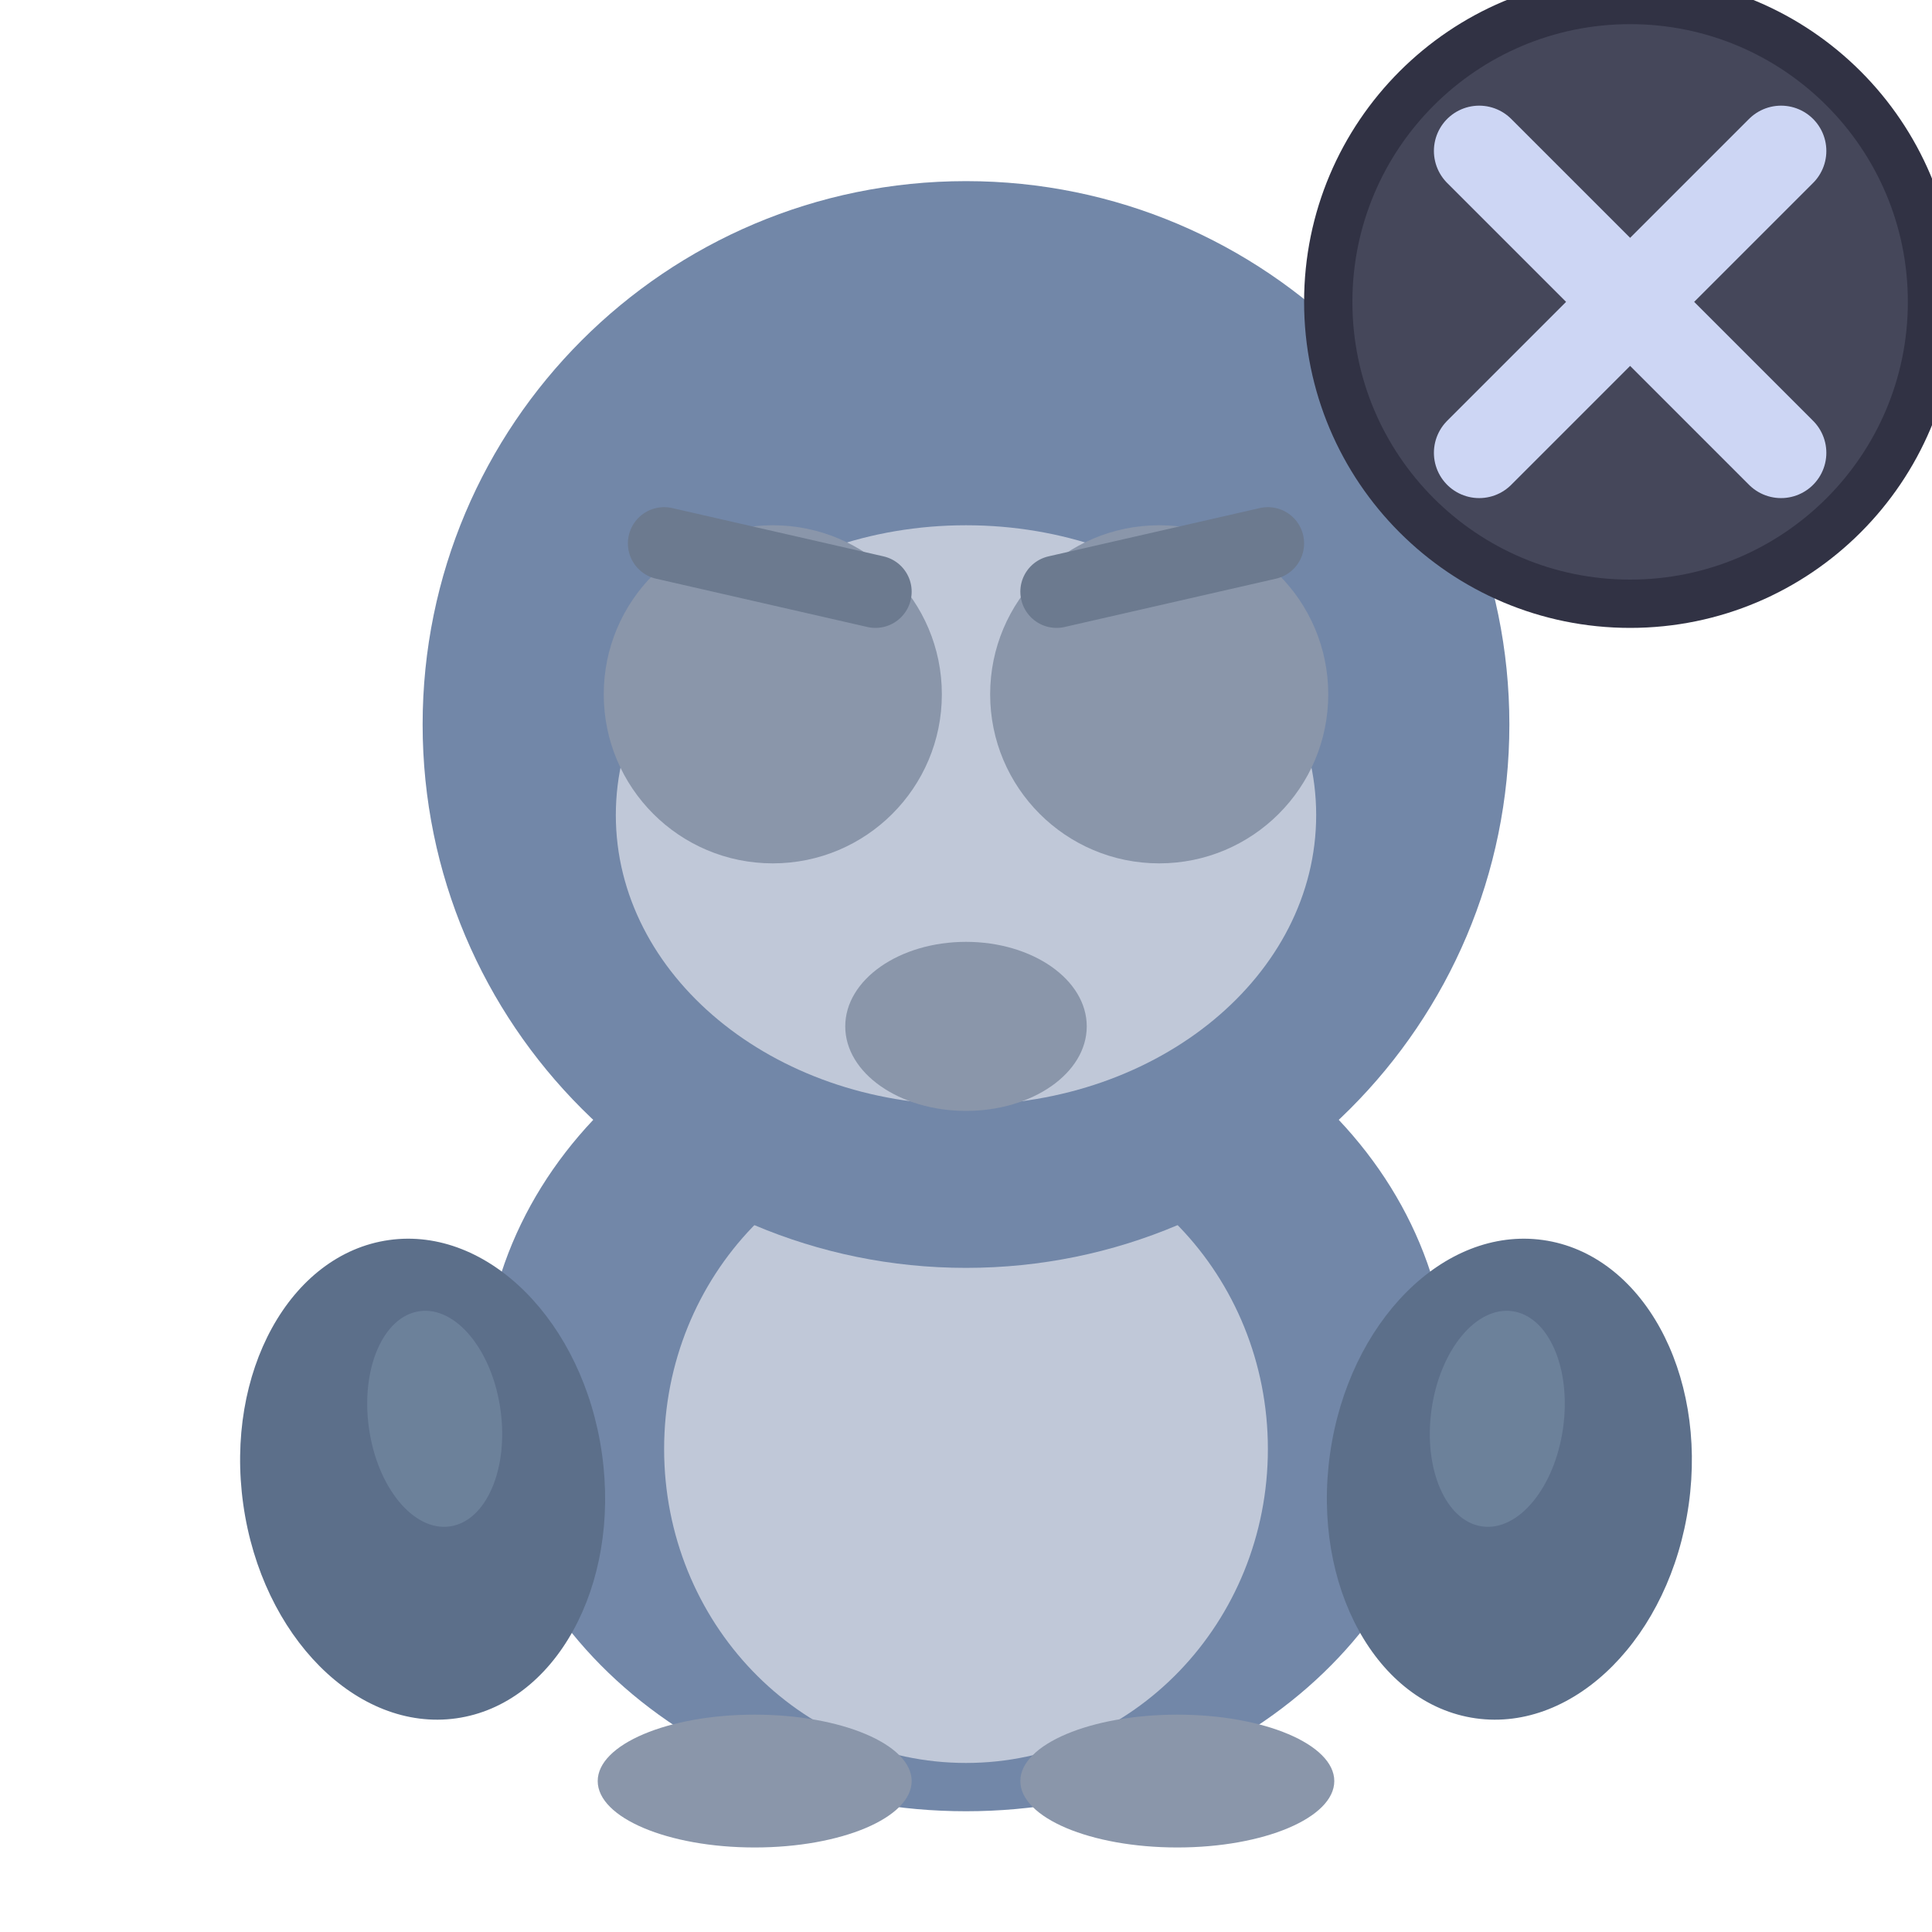
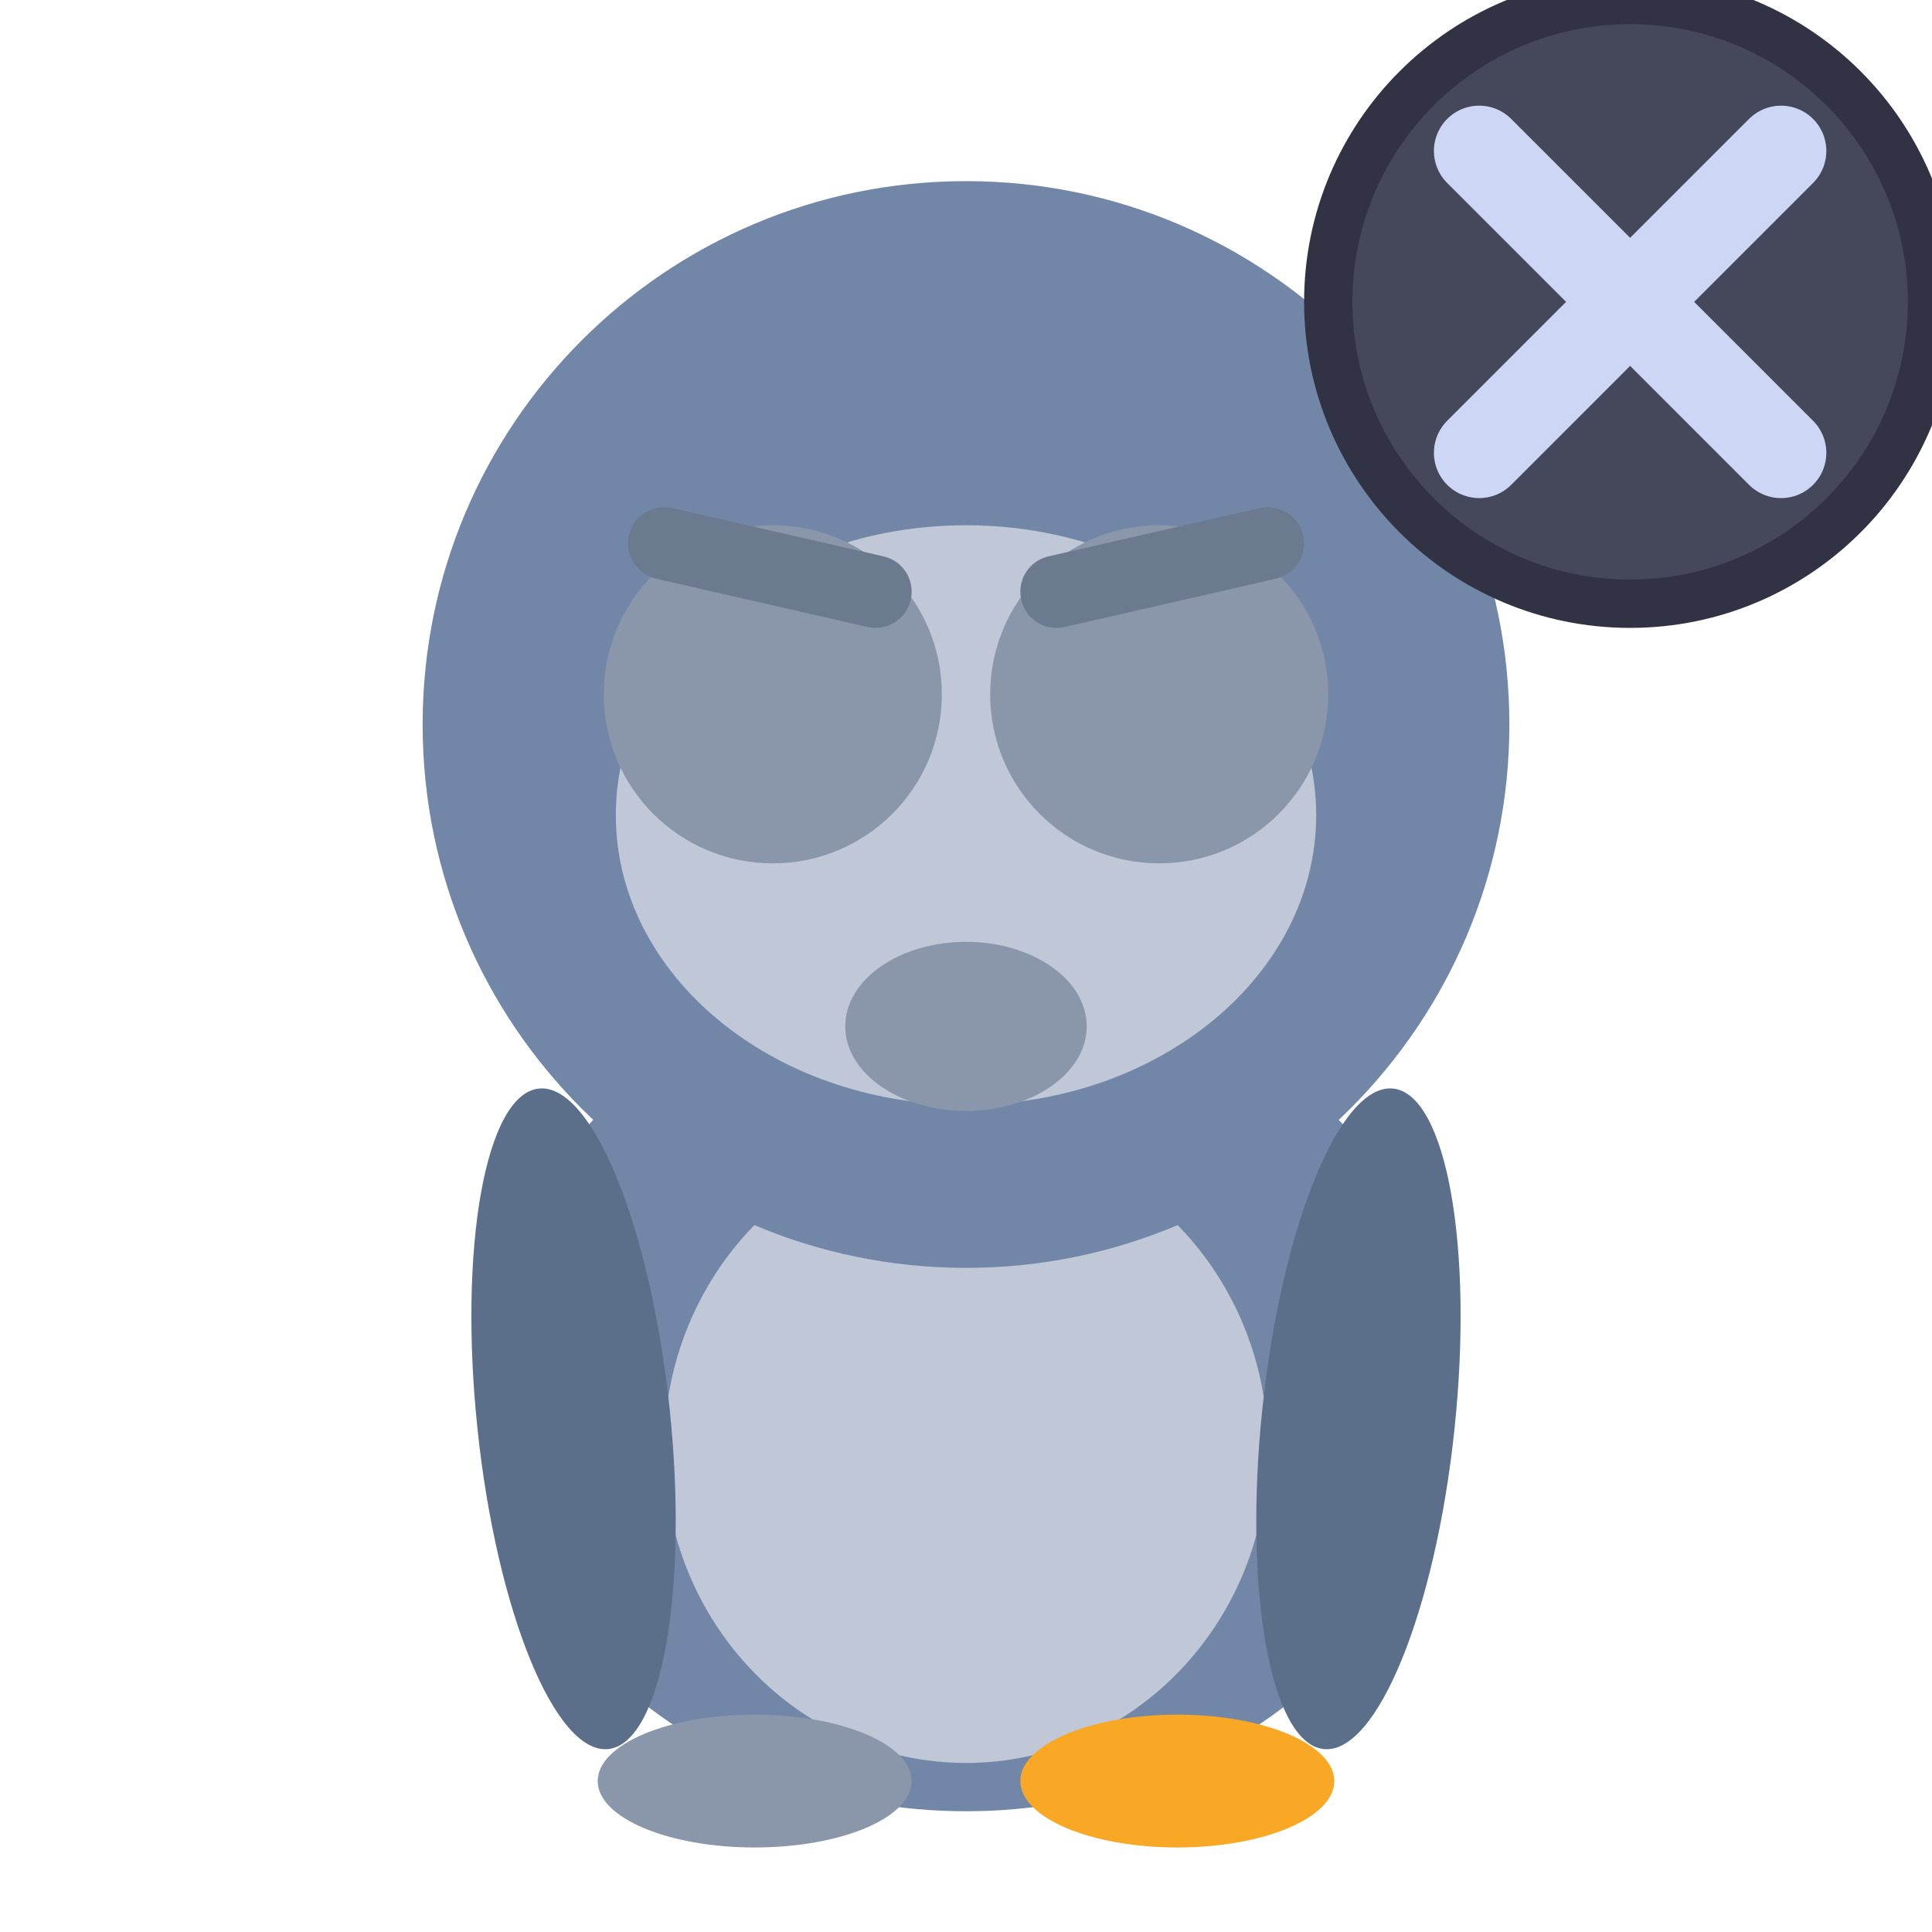
<svg xmlns="http://www.w3.org/2000/svg" viewBox="0 0 32 32">
  <ellipse cx="16" cy="23" rx="8" ry="7" fill="#7287a8" />
  <ellipse cx="16" cy="24" rx="5" ry="5.2" fill="#c0c8d8" />
-   <ellipse cx="7" cy="24.5" rx="3" ry="4" fill="#5c6f8a" transform="rotate(-8 7 24.5)" />
-   <ellipse cx="7.2" cy="23.5" rx="1.1" ry="1.8" fill="#7a8fa8" opacity="0.55" transform="rotate(-8 7.2 23.5)" />
-   <ellipse cx="25" cy="24.5" rx="3" ry="4" fill="#5c6f8a" transform="rotate(8 25 24.5)" />
-   <ellipse cx="24.8" cy="23.5" rx="1.1" ry="1.8" fill="#7a8fa8" opacity="0.55" transform="rotate(8 24.8 23.5)" />
+   <ellipse cx="9.5" cy="23.5" rx="1.6" ry="5.5" fill="#5c6f8a" transform="rotate(-6 9.5 23.5)" />
+   <ellipse cx="22.5" cy="23.5" rx="1.6" ry="5.5" fill="#5c6f8a" transform="rotate(6 22.5 23.5)" />
  <circle cx="16" cy="12" r="9" fill="#7287a8" />
  <ellipse cx="16" cy="13.5" rx="5.8" ry="4.8" fill="#c0c8d8" />
  <circle cx="12.8" cy="11.5" r="2.8" fill="#8a96aa" />
  <circle cx="19.2" cy="11.5" r="2.8" fill="#8a96aa" />
  <line x1="11" y1="9" x2="14.5" y2="9.8" stroke="#6c7a8f" stroke-width="1.2" stroke-linecap="round" />
  <line x1="17.5" y1="9.8" x2="21" y2="9" stroke="#6c7a8f" stroke-width="1.2" stroke-linecap="round" />
  <ellipse cx="16" cy="17" rx="2" ry="1.4" fill="#8a96aa" />
  <ellipse cx="12.5" cy="29.5" rx="2.6" ry="1.1" fill="#8a96aa" />
-   <ellipse cx="19.5" cy="29.5" rx="2.6" ry="1.1" fill="#8a96aa" />
+   <ellipse cx="19.5" cy="29.5" rx="2.6" ry="1.1" fill="#f9a825" />
  <circle cx="27" cy="5" r="5" fill="#45475a" stroke="#313244" stroke-width="0.8" />
  <line x1="24.5" y1="2.5" x2="29.5" y2="7.5" stroke="#cdd6f4" stroke-width="1.5" stroke-linecap="round" />
  <line x1="29.5" y1="2.5" x2="24.5" y2="7.5" stroke="#cdd6f4" stroke-width="1.5" stroke-linecap="round" />
</svg>
